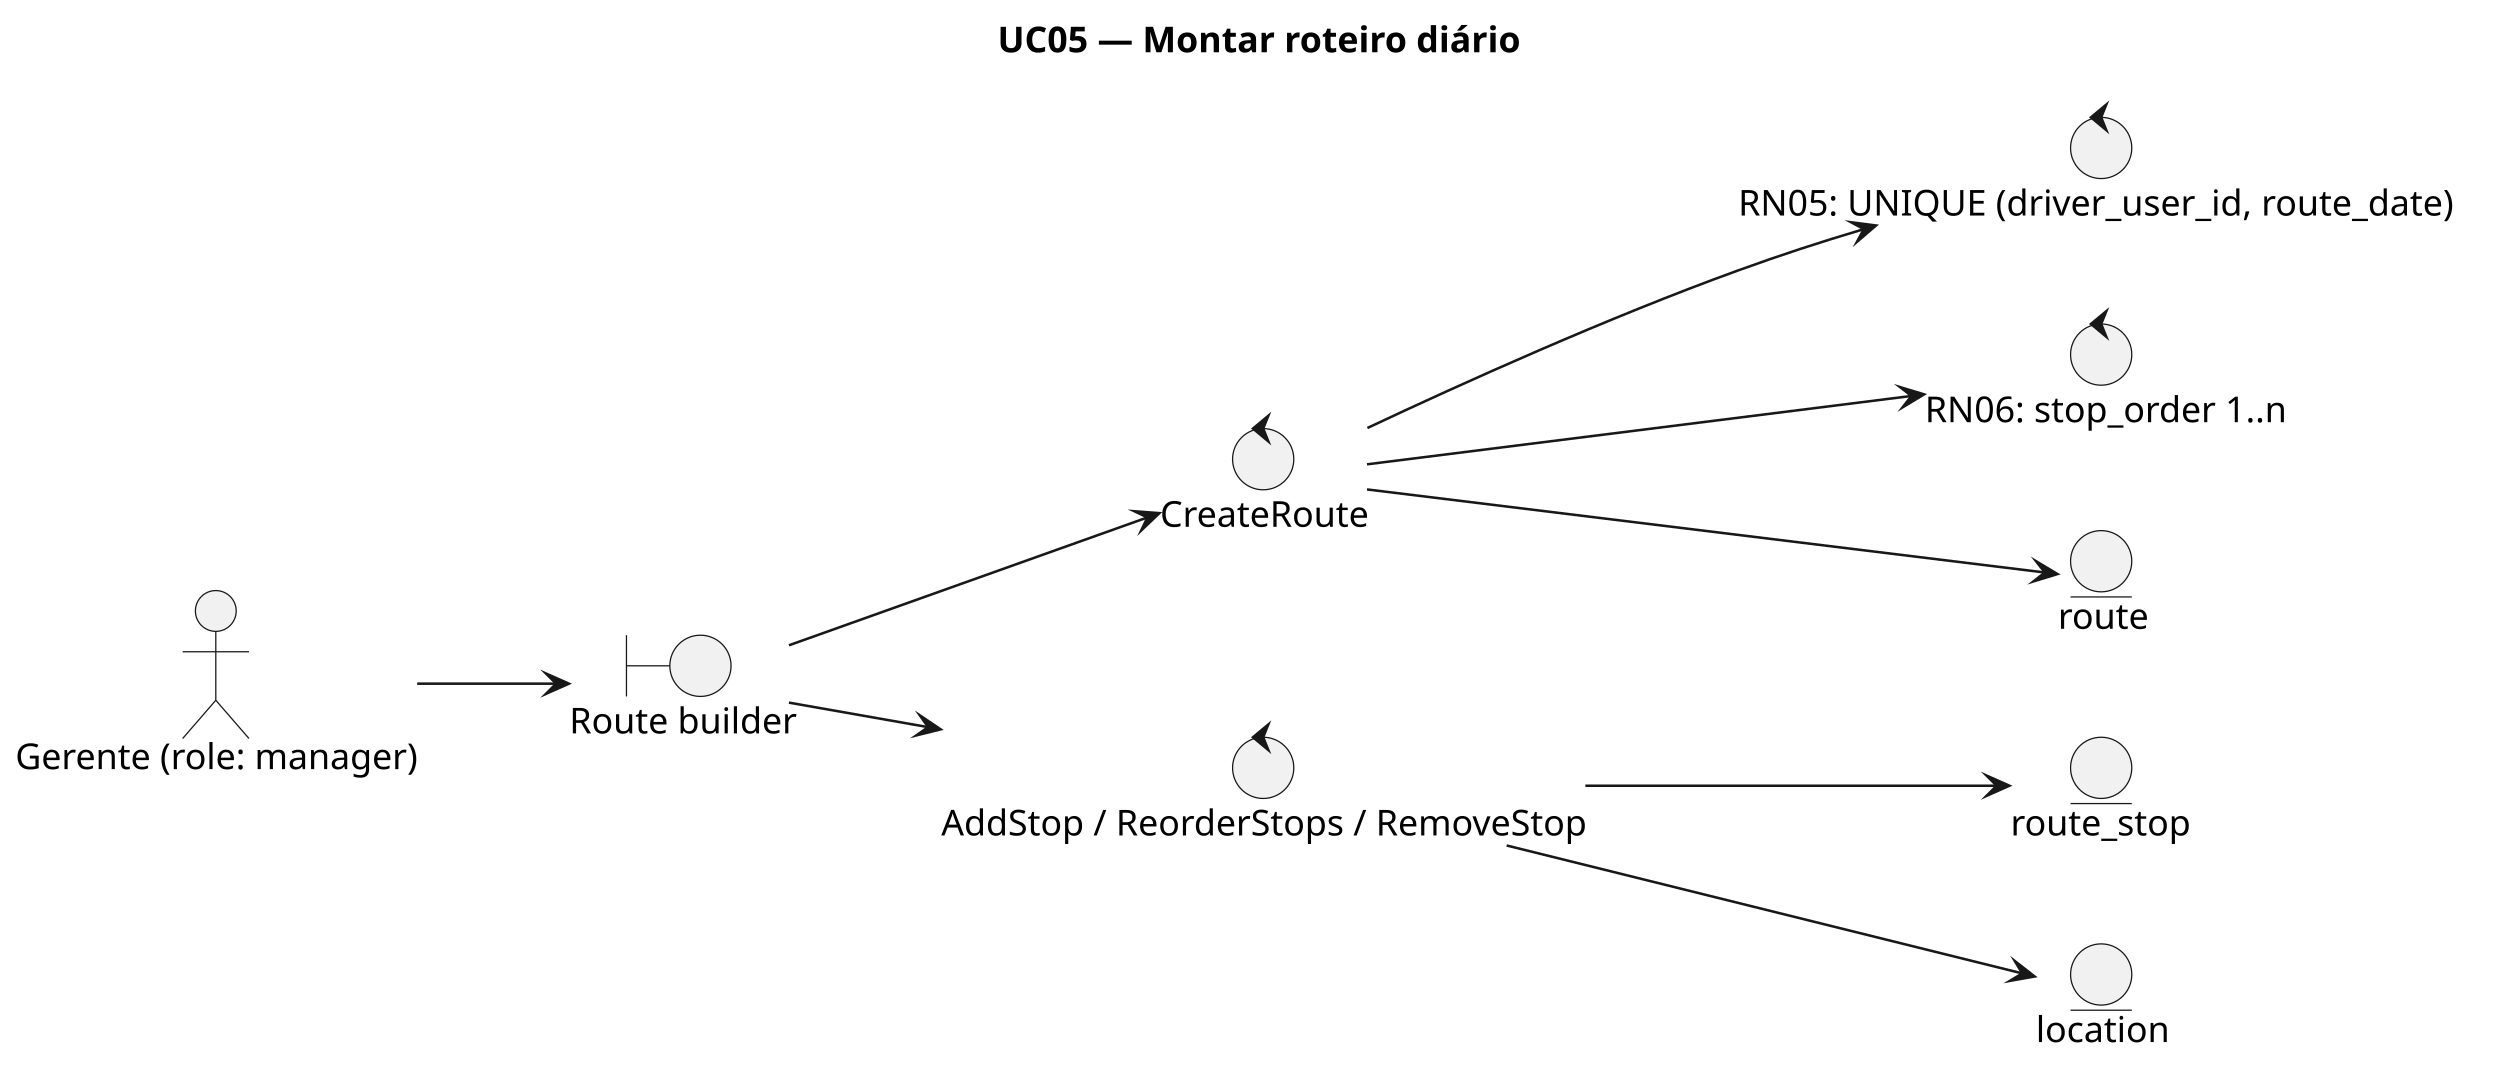
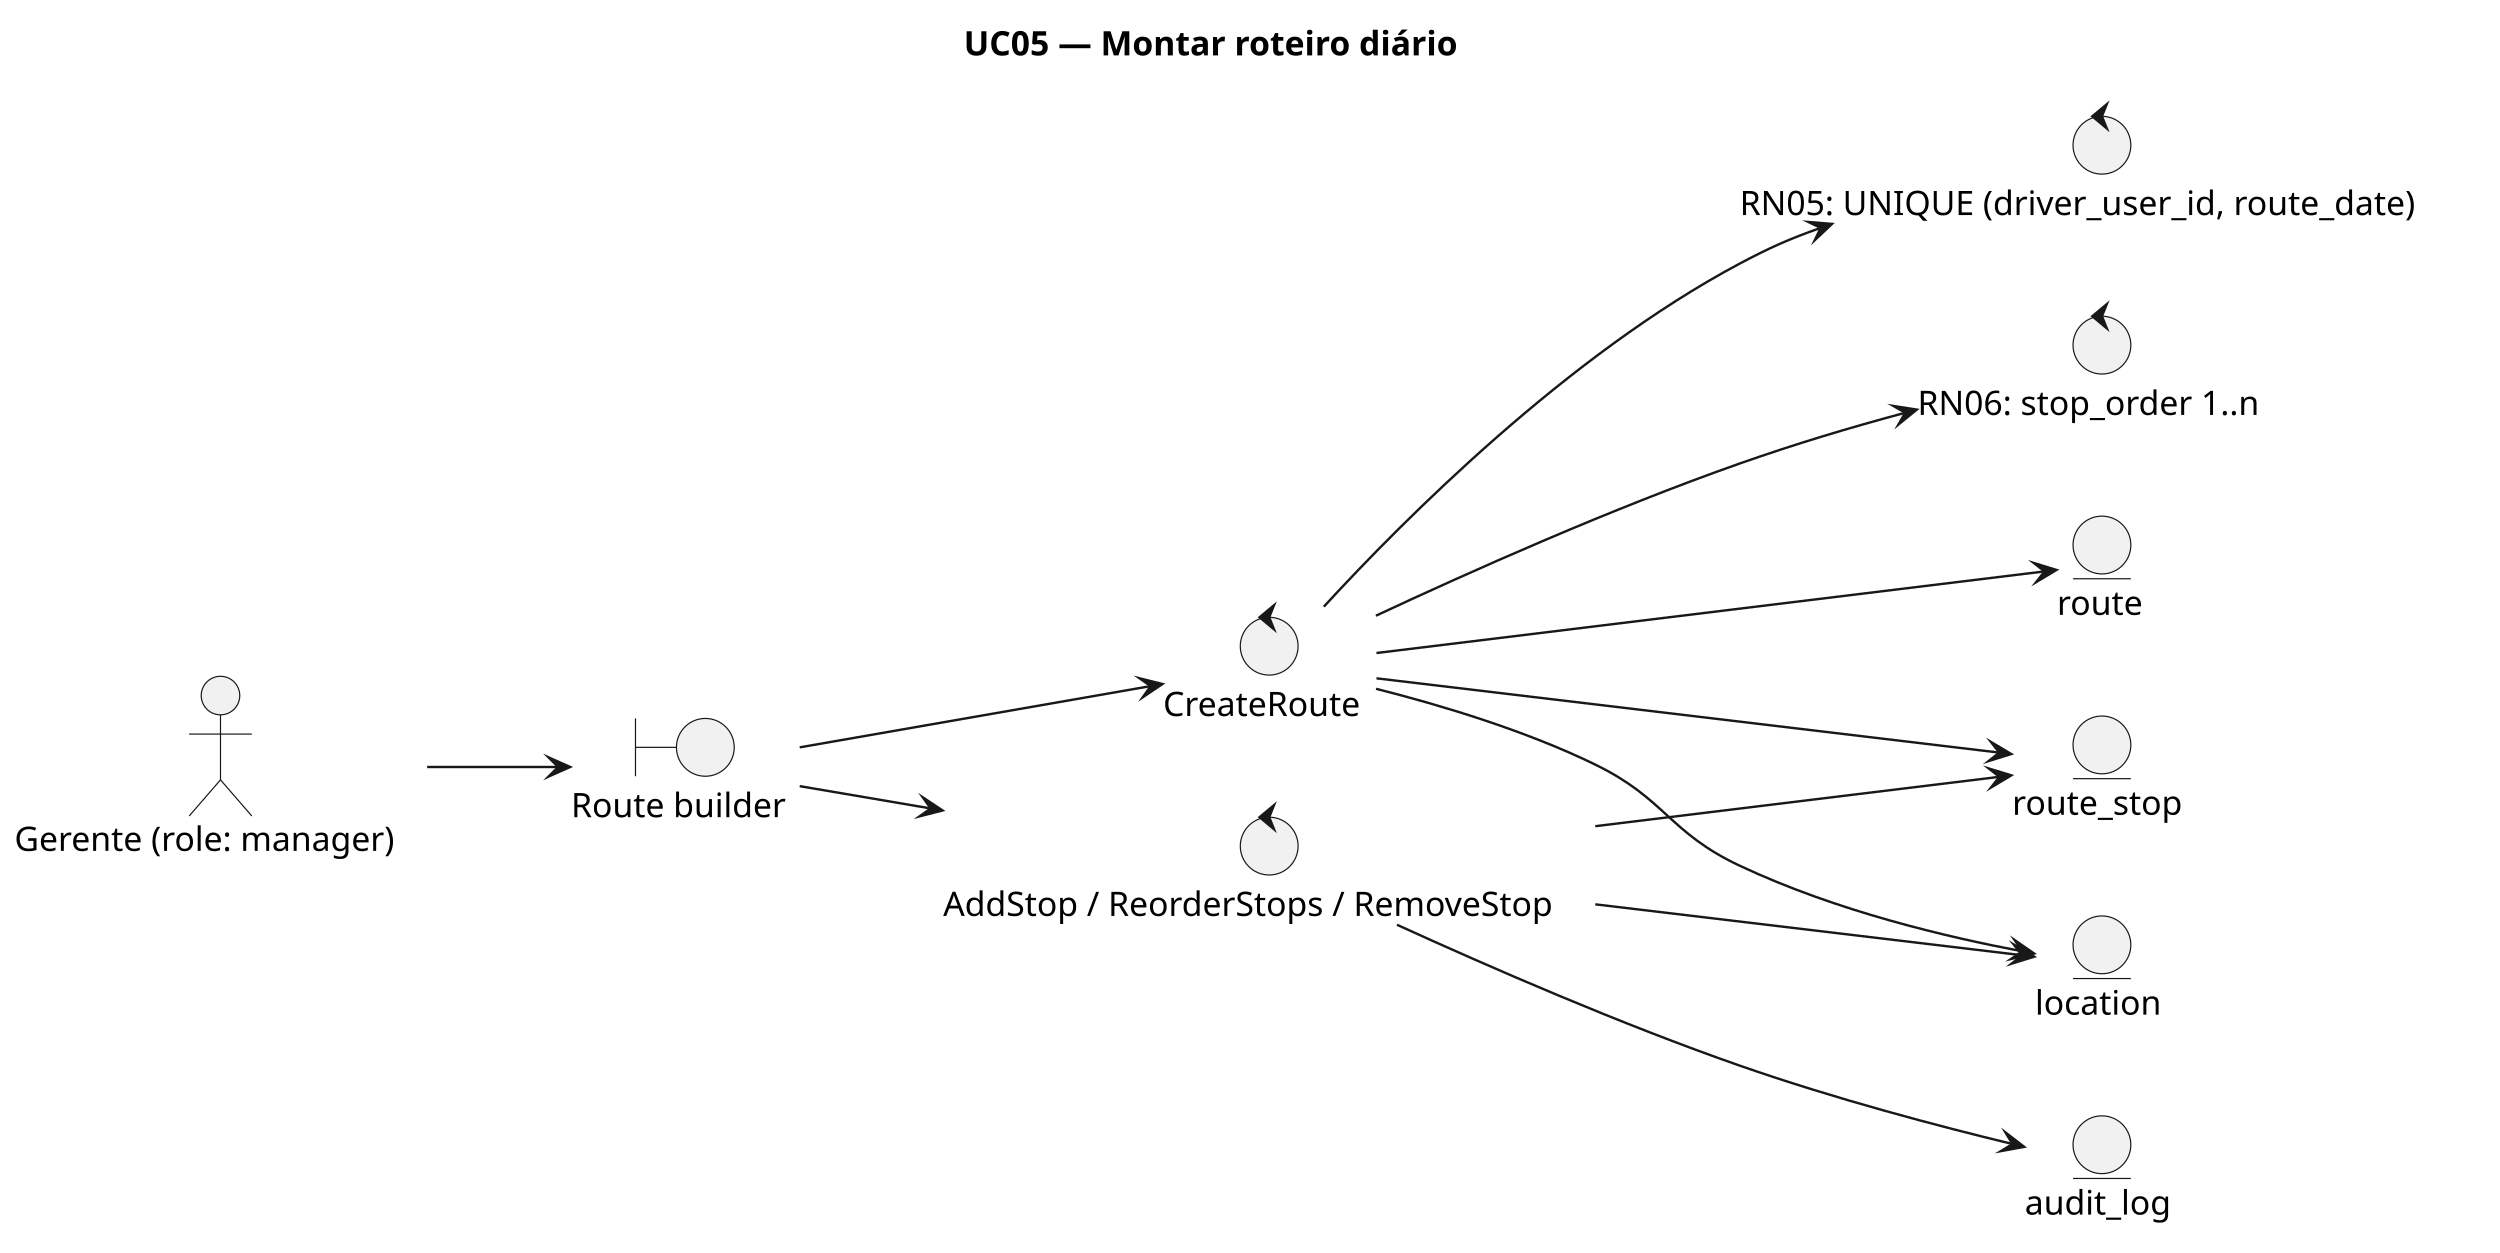
- <svg xmlns="http://www.w3.org/2000/svg" contentStyleType="text/css" data-diagram-type="DESCRIPTION" height="424px" preserveAspectRatio="none" style="width:980px;height:424px;background:#FFFFFF;" version="1.1" viewBox="0 0 980 424" width="980px" zoomAndPan="magnify">
+ <svg xmlns="http://www.w3.org/2000/svg" version="1.1" data-diagram-type="DESCRIPTION" style="width:1038px;height:520px;background:#FFFFFF;" width="1038px" height="520px" viewBox="0 0 1038 520" zoomAndPan="magnify" preserveAspectRatio="none" contentStyleType="text/css">
  <defs />
-   <g>
+   <g font-family="sans-serif" lengthAdjust="spacing">
    <g class="title" data-source-line="3">
-       <text fill="#000000" font-family="sans-serif" font-size="14" font-weight="700" lengthAdjust="spacing" textLength="191.869" x="391.039" y="20.5">UC05 — Montar roteiro diário</text>
+       <text x="400.155" y="22.995" fill="#000" font-size="14" textLength="230.802" font-weight="700">UC05 — Montar roteiro diário</text>
    </g>
-     <g class="entity" data-qualified-name="Gerente" data-source-line="5" id="ent0001">
-       <ellipse cx="84.596" cy="239.5" fill="#F1F1F1" rx="8" ry="8" style="stroke:#181818;stroke-width:0.5;" />
-       <path d="M84.596,247.5 L84.596,274.5 M71.596,255.5 L97.596,255.5 M84.596,274.5 L71.596,289.5 M84.596,274.5 L97.596,289.5" fill="none" style="stroke:#181818;stroke-width:0.5;" />
-       <text fill="#000000" font-family="sans-serif" font-size="14" lengthAdjust="spacing" textLength="157.191" x="6" y="301.5">Gerente (role: manager)</text>
+     <g class="entity" data-qualified-name="Gerente" id="ent0001" data-source-line="5">
+       <ellipse cx="91.548" cy="288.797" rx="8" ry="8" fill="#F1F1F1" style="stroke:#181818;stroke-width:0.5;" />
+       <path d="M91.548,296.797 L91.548,323.797 M78.548,304.797 L104.548,304.797 M91.548,323.797 L78.548,338.797 M91.548,323.797 L104.548,338.797" style="stroke:#181818;stroke-width:0.5;" fill="none" />
+       <text x="6" y="353.292" fill="#000" font-size="14" textLength="171.097">Gerente (role: manager)</text>
    </g>
-     <g class="entity" data-qualified-name="B1" data-source-line="6" id="ent0002">
-       <path d="M245.572,249 L245.572,273 M245.572,261 L262.572,261" fill="none" style="stroke:#181818;stroke-width:0.5;" />
-       <ellipse cx="274.572" cy="261" fill="#F1F1F1" rx="12" ry="12" style="stroke:#181818;stroke-width:0.5;" />
-       <text fill="#000000" font-family="sans-serif" font-size="14" lengthAdjust="spacing" textLength="85.764" x="223.19" y="287.5">Route builder</text>
+     <g class="entity" data-qualified-name="B1" id="ent0002" data-source-line="6">
+       <path d="M263.857,298.297 L263.857,322.297 M263.857,310.297 L280.857,310.297" style="stroke:#181818;stroke-width:0.5;" fill="none" />
+       <ellipse cx="292.857" cy="310.297" rx="12" ry="12" fill="#F1F1F1" style="stroke:#181818;stroke-width:0.5;" />
+       <text x="237.1" y="339.292" fill="#000" font-size="14" textLength="94.514">Route builder</text>
    </g>
-     <g class="entity" data-qualified-name="C1" data-source-line="7" id="ent0003">
-       <ellipse cx="495.168" cy="180" fill="#F1F1F1" rx="12" ry="12" style="stroke:#181818;stroke-width:0.5;" />
-       <polygon fill="#181818" points="491.168,168,497.168,163,495.168,168,497.168,173,491.168,168" style="stroke:#181818;stroke-width:1;stroke-linejoin:miter;stroke-miterlimit:10;" />
-       <text fill="#000000" font-family="sans-serif" font-size="14" lengthAdjust="spacing" textLength="80.836" x="454.75" y="206.5">CreateRoute</text>
+     <g class="entity" data-qualified-name="C1" id="ent0003" data-source-line="7">
+       <ellipse cx="526.967" cy="268.297" rx="12" ry="12" fill="#F1F1F1" style="stroke:#181818;stroke-width:0.5;" />
+       <polygon points="522.967,256.297,528.967,251.297,526.967,256.297,528.967,261.297,522.967,256.297" fill="#181818" style="stroke:#181818;stroke-width:1;stroke-linejoin:miter;stroke-miterlimit:10;" />
+       <text x="482.92" y="297.292" fill="#000" font-size="14" textLength="88.095">CreateRoute</text>
    </g>
-     <g class="entity" data-qualified-name="C2" data-source-line="8" id="ent0004">
-       <ellipse cx="823.659" cy="58" fill="#F1F1F1" rx="12" ry="12" style="stroke:#181818;stroke-width:0.5;" />
-       <polygon fill="#181818" points="819.659,46,825.659,41,823.659,46,825.659,51,819.659,46" style="stroke:#181818;stroke-width:1;stroke-linejoin:miter;stroke-miterlimit:10;" />
-       <text fill="#000000" font-family="sans-serif" font-size="14" lengthAdjust="spacing" textLength="284.577" x="681.37" y="84.5">RN05: UNIQUE (driver_user_id, route_date)</text>
+     <g class="entity" data-qualified-name="C2" id="ent0004" data-source-line="8">
+       <ellipse cx="872.721" cy="60.297" rx="12" ry="12" fill="#F1F1F1" style="stroke:#181818;stroke-width:0.5;" />
+       <polygon points="868.721,48.297,874.721,43.297,872.721,48.297,874.721,53.297,868.721,48.297" fill="#181818" style="stroke:#181818;stroke-width:1;stroke-linejoin:miter;stroke-miterlimit:10;" />
+       <text x="722.33" y="89.292" fill="#000" font-size="14" textLength="300.781">RN05: UNIQUE (driver_user_id, route_date)</text>
    </g>
-     <g class="entity" data-qualified-name="C3" data-source-line="9" id="ent0005">
-       <ellipse cx="823.661" cy="139" fill="#F1F1F1" rx="12" ry="12" style="stroke:#181818;stroke-width:0.5;" />
-       <polygon fill="#181818" points="819.661,127,825.661,122,823.661,127,825.661,132,819.661,127" style="stroke:#181818;stroke-width:1;stroke-linejoin:miter;stroke-miterlimit:10;" />
-       <text fill="#000000" font-family="sans-serif" font-size="14" lengthAdjust="spacing" textLength="138.221" x="754.55" y="165.5">RN06: stop_order 1..n</text>
+     <g class="entity" data-qualified-name="C3" id="ent0005" data-source-line="9">
+       <ellipse cx="872.723" cy="143.297" rx="12" ry="12" fill="#F1F1F1" style="stroke:#181818;stroke-width:0.5;" />
+       <polygon points="868.723,131.297,874.723,126.297,872.723,131.297,874.723,136.297,868.723,131.297" fill="#181818" style="stroke:#181818;stroke-width:1;stroke-linejoin:miter;stroke-miterlimit:10;" />
+       <text x="796.16" y="172.292" fill="#000" font-size="14" textLength="153.125">RN06: stop_order 1..n</text>
    </g>
-     <g class="entity" data-qualified-name="C4" data-source-line="10" id="ent0006">
-       <ellipse cx="495.17" cy="301" fill="#F1F1F1" rx="12" ry="12" style="stroke:#181818;stroke-width:0.5;" />
-       <polygon fill="#181818" points="491.17,289,497.17,284,495.17,289,497.17,294,491.17,289" style="stroke:#181818;stroke-width:1;stroke-linejoin:miter;stroke-miterlimit:10;" />
-       <text fill="#000000" font-family="sans-serif" font-size="14" lengthAdjust="spacing" textLength="252.419" x="368.96" y="327.5">AddStop / ReorderStops / RemoveStop</text>
+     <g class="entity" data-qualified-name="C4" id="ent0006" data-source-line="10">
+       <ellipse cx="526.972" cy="351.297" rx="12" ry="12" fill="#F1F1F1" style="stroke:#181818;stroke-width:0.5;" />
+       <polygon points="522.972,339.297,528.972,334.297,526.972,339.297,528.972,344.297,522.972,339.297" fill="#181818" style="stroke:#181818;stroke-width:1;stroke-linejoin:miter;stroke-miterlimit:10;" />
+       <text x="391.61" y="380.292" fill="#000" font-size="14" textLength="270.724">AddStop / ReorderStops / RemoveStop</text>
    </g>
-     <g class="entity" data-qualified-name="E1" data-source-line="11" id="ent0007">
-       <ellipse cx="823.66" cy="220" fill="#F1F1F1" rx="12" ry="12" style="stroke:#181818;stroke-width:0.5;" />
-       <line style="stroke:#181818;stroke-width:0.5;" x1="811.66" x2="835.66" y1="234" y2="234" />
-       <text fill="#000000" font-family="sans-serif" font-size="14" lengthAdjust="spacing" textLength="33.88" x="806.72" y="246.5">route</text>
+     <g class="entity" data-qualified-name="E1" id="ent0007" data-source-line="11">
+       <ellipse cx="872.728" cy="226.297" rx="12" ry="12" fill="#F1F1F1" style="stroke:#181818;stroke-width:0.5;" />
+       <line x1="860.728" y1="240.297" x2="884.728" y2="240.297" style="stroke:#181818;stroke-width:0.5;" />
+       <text x="854.08" y="255.292" fill="#000" font-size="14" textLength="37.297">route</text>
    </g>
-     <g class="entity" data-qualified-name="E2" data-source-line="12" id="ent0008">
-       <ellipse cx="823.658" cy="301" fill="#F1F1F1" rx="12" ry="12" style="stroke:#181818;stroke-width:0.5;" />
-       <line style="stroke:#181818;stroke-width:0.5;" x1="811.658" x2="835.658" y1="315" y2="315" />
-       <text fill="#000000" font-family="sans-serif" font-size="14" lengthAdjust="spacing" textLength="71.036" x="788.14" y="327.5">route_stop</text>
+     <g class="entity" data-qualified-name="E2" id="ent0008" data-source-line="12">
+       <ellipse cx="872.726" cy="309.297" rx="12" ry="12" fill="#F1F1F1" style="stroke:#181818;stroke-width:0.5;" />
+       <line x1="860.726" y1="323.297" x2="884.726" y2="323.297" style="stroke:#181818;stroke-width:0.5;" />
+       <text x="835.46" y="338.292" fill="#000" font-size="14" textLength="74.532">route_stop</text>
    </g>
-     <g class="entity" data-qualified-name="E3" data-source-line="13" id="ent0009">
-       <ellipse cx="823.666" cy="382" fill="#F1F1F1" rx="12" ry="12" style="stroke:#181818;stroke-width:0.5;" />
-       <line style="stroke:#181818;stroke-width:0.5;" x1="811.666" x2="835.666" y1="396" y2="396" />
-       <text fill="#000000" font-family="sans-serif" font-size="14" lengthAdjust="spacing" textLength="51.212" x="798.06" y="408.5">location</text>
+     <g class="entity" data-qualified-name="E3" id="ent0009" data-source-line="13">
+       <ellipse cx="872.724" cy="392.297" rx="12" ry="12" fill="#F1F1F1" style="stroke:#181818;stroke-width:0.5;" />
+       <line x1="860.724" y1="406.297" x2="884.724" y2="406.297" style="stroke:#181818;stroke-width:0.5;" />
+       <text x="844.95" y="421.292" fill="#000" font-size="14" textLength="55.549">location</text>
    </g>
-     <g class="link" data-entity-1="ent0001" data-entity-2="ent0002" data-link-type="dependency" data-source-line="15" id="lnk10">
-       <path d="M163.53,268 C183.97,268 200.23,268 217.99,268" fill="none" id="Gerente-to-B1" style="stroke:#181818;stroke-width:1;" />
-       <polygon fill="#181818" points="222.99,268,213.99,264,217.99,268,213.99,272,222.99,268" style="stroke:#181818;stroke-width:1;stroke-linejoin:miter;stroke-miterlimit:10;" />
+     <g class="entity" data-qualified-name="E4" id="ent0010" data-source-line="14">
+       <ellipse cx="872.72" cy="475.297" rx="12" ry="12" fill="#F1F1F1" style="stroke:#181818;stroke-width:0.5;" />
+       <line x1="860.72" y1="489.297" x2="884.72" y2="489.297" style="stroke:#181818;stroke-width:0.5;" />
+       <text x="840.69" y="504.292" fill="#000" font-size="14" textLength="64.06">audit_log</text>
    </g>
-     <g class="link" data-entity-1="ent0002" data-entity-2="ent0003" data-link-type="dependency" data-source-line="16" id="lnk11">
-       <path d="M309.26,252.95 C350.81,238.13 409.111,217.34 449.781,202.83" fill="none" id="B1-to-C1" style="stroke:#181818;stroke-width:1;" />
-       <polygon fill="#181818" points="454.49,201.15,444.669,200.407,449.781,202.83,447.357,207.942,454.49,201.15" style="stroke:#181818;stroke-width:1;stroke-linejoin:miter;stroke-miterlimit:10;" />
+     <g class="link" data-entity-1="ent0001" data-entity-2="ent0002" id="lnk11" data-source-line="16" data-link-type="dependency">
+       <path d="M177.35,318.447 C197.75,318.447 213.81,318.447 231.73,318.447" style="stroke:#181818;stroke-width:1;" fill="none" id="Gerente-to-B1" />
+       <polygon points="236.73,318.447,227.73,314.447,231.73,318.447,227.73,322.447,236.73,318.447" fill="#181818" style="stroke:#181818;stroke-width:1;stroke-linejoin:miter;stroke-miterlimit:10;" />
    </g>
-     <g class="link" data-entity-1="ent0003" data-entity-2="ent0004" data-link-type="dependency" data-source-line="17" id="lnk12">
-       <path d="M536.02,167.77 C573.12,150.31 630.23,124.52 681.37,106 C698.67,99.74 712.619,95.189 730.619,89.819" fill="none" id="C1-to-C2" style="stroke:#181818;stroke-width:1;" />
-       <polygon fill="#181818" points="735.41,88.39,725.642,87.13,730.619,89.819,727.929,94.796,735.41,88.39" style="stroke:#181818;stroke-width:1;stroke-linejoin:miter;stroke-miterlimit:10;" />
+     <g class="link" data-entity-1="ent0002" data-entity-2="ent0003" id="lnk12" data-source-line="17" data-link-type="dependency">
+       <path d="M332.03,310.297 C375.63,302.687 435.265,292.287 477.735,284.867" style="stroke:#181818;stroke-width:1;" fill="none" id="B1-to-C1" />
+       <polygon points="482.66,284.007,473.106,281.616,477.735,284.867,474.483,289.496,482.66,284.007" fill="#181818" style="stroke:#181818;stroke-width:1;stroke-linejoin:miter;stroke-miterlimit:10;" />
    </g>
-     <g class="link" data-entity-1="ent0003" data-entity-2="ent0005" data-link-type="dependency" data-source-line="18" id="lnk13">
-       <path d="M535.87,182.01 C590.09,175.21 683.109,163.523 749.279,155.213" fill="none" id="C1-to-C3" style="stroke:#181818;stroke-width:1;" />
-       <polygon fill="#181818" points="754.24,154.59,744.812,151.743,749.279,155.213,745.809,159.68,754.24,154.59" style="stroke:#181818;stroke-width:1;stroke-linejoin:miter;stroke-miterlimit:10;" />
+     <g class="link" data-entity-1="ent0003" data-entity-2="ent0004" id="lnk13" data-source-line="18" data-link-type="dependency">
+       <path d="M549.66,251.887 C583.14,215.467 651.04,147.367 722.33,109.447 C734.33,103.067 742.683,99.275 755.943,94.615" style="stroke:#181818;stroke-width:1;" fill="none" id="C1-to-C2" />
+       <polygon points="760.66,92.957,750.843,92.167,755.943,94.615,753.495,99.715,760.66,92.957" fill="#181818" style="stroke:#181818;stroke-width:1;stroke-linejoin:miter;stroke-miterlimit:10;" />
    </g>
-     <g class="link" data-entity-1="ent0003" data-entity-2="ent0007" data-link-type="dependency" data-source-line="19" id="lnk14">
-       <path d="M535.87,191.86 C607.93,200.69 752.357,218.381 801.577,224.421" fill="none" id="C1-to-E1" style="stroke:#181818;stroke-width:1;" />
-       <polygon fill="#181818" points="806.54,225.03,798.094,219.964,801.577,224.421,797.12,227.904,806.54,225.03" style="stroke:#181818;stroke-width:1;stroke-linejoin:miter;stroke-miterlimit:10;" />
+     <g class="link" data-entity-1="ent0003" data-entity-2="ent0005" id="lnk14" data-source-line="19" data-link-type="dependency">
+       <path d="M571.27,255.647 C610.21,237.457 669.27,211.097 722.33,192.447 C745.93,184.157 767.273,177.779 791.033,171.369" style="stroke:#181818;stroke-width:1;" fill="none" id="C1-to-C3" />
+       <polygon points="795.86,170.067,786.129,168.549,791.033,171.369,788.213,176.273,795.86,170.067" fill="#181818" style="stroke:#181818;stroke-width:1;stroke-linejoin:miter;stroke-miterlimit:10;" />
    </g>
-     <g class="link" data-entity-1="ent0002" data-entity-2="ent0006" data-link-type="dependency" data-source-line="20" id="lnk15">
-       <path d="M309.26,275.43 C326.44,278.46 342.376,281.261 363.806,285.041" fill="none" id="B1-to-C4" style="stroke:#181818;stroke-width:1;" />
-       <polygon fill="#181818" points="368.73,285.91,360.562,280.407,363.806,285.041,359.172,288.286,368.73,285.91" style="stroke:#181818;stroke-width:1;stroke-linejoin:miter;stroke-miterlimit:10;" />
+     <g class="link" data-entity-1="ent0003" data-entity-2="ent0007" id="lnk15" data-source-line="20" data-link-type="dependency">
+       <path d="M571.51,271.127 C647.57,261.837 796.567,243.633 848.887,237.243" style="stroke:#181818;stroke-width:1;" fill="none" id="C1-to-E1" />
+       <polygon points="853.85,236.637,844.431,233.757,848.887,237.243,845.401,241.698,853.85,236.637" fill="#181818" style="stroke:#181818;stroke-width:1;stroke-linejoin:miter;stroke-miterlimit:10;" />
    </g>
-     <g class="link" data-entity-1="ent0006" data-entity-2="ent0008" data-link-type="dependency" data-source-line="21" id="lnk16">
-       <path d="M621.46,308 C681.17,308 743.04,308 782.68,308" fill="none" id="C4-to-E2" style="stroke:#181818;stroke-width:1;" />
-       <polygon fill="#181818" points="787.68,308,778.68,304,782.68,308,778.68,312,787.68,308" style="stroke:#181818;stroke-width:1;stroke-linejoin:miter;stroke-miterlimit:10;" />
+     <g class="link" data-entity-1="ent0003" data-entity-2="ent0008" id="lnk16" data-source-line="21" data-link-type="dependency">
+       <path d="M571.51,281.637 C639.89,289.797 766.275,304.875 830.115,312.485" style="stroke:#181818;stroke-width:1;" fill="none" id="C1-to-E2" />
+       <polygon points="835.08,313.077,826.617,308.04,830.115,312.485,825.67,315.983,835.08,313.077" fill="#181818" style="stroke:#181818;stroke-width:1;stroke-linejoin:miter;stroke-miterlimit:10;" />
    </g>
-     <g class="link" data-entity-1="ent0006" data-entity-2="ent0009" data-link-type="dependency" data-source-line="22" id="lnk17">
-       <path d="M590.6,331.43 C661.6,349.04 749.007,370.726 792.727,381.576" fill="none" id="C4-to-E3" style="stroke:#181818;stroke-width:1;" />
-       <polygon fill="#181818" points="797.58,382.78,789.808,376.73,792.727,381.576,787.881,384.494,797.58,382.78" style="stroke:#181818;stroke-width:1;stroke-linejoin:miter;stroke-miterlimit:10;" />
+     <g class="link" data-entity-1="ent0003" data-entity-2="ent0009" id="lnk17" data-source-line="22" data-link-type="dependency">
+       <path d="M571.33,285.987 C598.31,292.807 633.28,303.297 662.33,317.447 C691.6,331.707 692.87,345.607 722.33,359.447 C762.86,378.497 808.957,389.179 839.657,394.979" style="stroke:#181818;stroke-width:1;" fill="none" id="C1-to-E3" />
+       <polygon points="844.57,395.907,836.469,390.306,839.657,394.979,834.984,398.167,844.57,395.907" fill="#181818" style="stroke:#181818;stroke-width:1;stroke-linejoin:miter;stroke-miterlimit:10;" />
+     </g>
+     <g class="link" data-entity-1="ent0002" data-entity-2="ent0006" id="lnk18" data-source-line="23" data-link-type="dependency">
+       <path d="M332.03,326.407 C349.39,329.357 365.141,332.048 386.421,335.668" style="stroke:#181818;stroke-width:1;" fill="none" id="B1-to-C4" />
+       <polygon points="391.35,336.507,383.148,331.054,386.421,335.668,381.807,338.941,391.35,336.507" fill="#181818" style="stroke:#181818;stroke-width:1;stroke-linejoin:miter;stroke-miterlimit:10;" />
+     </g>
+     <g class="link" data-entity-1="ent0006" data-entity-2="ent0008" id="lnk19" data-source-line="24" data-link-type="dependency">
+       <path d="M662.35,343.027 C724.68,335.417 788.967,327.563 830.137,322.533" style="stroke:#181818;stroke-width:1;" fill="none" id="C4-to-E2" />
+       <polygon points="835.1,321.927,825.681,319.048,830.137,322.533,826.652,326.989,835.1,321.927" fill="#181818" style="stroke:#181818;stroke-width:1;stroke-linejoin:miter;stroke-miterlimit:10;" />
+     </g>
+     <g class="link" data-entity-1="ent0006" data-entity-2="ent0009" id="lnk20" data-source-line="25" data-link-type="dependency">
+       <path d="M662.35,375.477 C729.77,383.517 800.305,391.935 839.625,396.625" style="stroke:#181818;stroke-width:1;" fill="none" id="C4-to-E3" />
+       <polygon points="844.59,397.217,836.127,392.179,839.625,396.625,835.18,400.123,844.59,397.217" fill="#181818" style="stroke:#181818;stroke-width:1;stroke-linejoin:miter;stroke-miterlimit:10;" />
+     </g>
+     <g class="link" data-entity-1="ent0006" data-entity-2="ent0010" id="lnk21" data-source-line="26" data-link-type="dependency">
+       <path d="M580.01,383.957 C618.72,401.627 673.14,425.287 722.33,442.447 C762.46,456.447 805.101,467.609 835.591,474.999" style="stroke:#181818;stroke-width:1;" fill="none" id="C4-to-E4" />
+       <polygon points="840.45,476.177,832.645,470.169,835.591,474.999,830.761,477.944,840.45,476.177" fill="#181818" style="stroke:#181818;stroke-width:1;stroke-linejoin:miter;stroke-miterlimit:10;" />
    </g>
  </g>
</svg>
